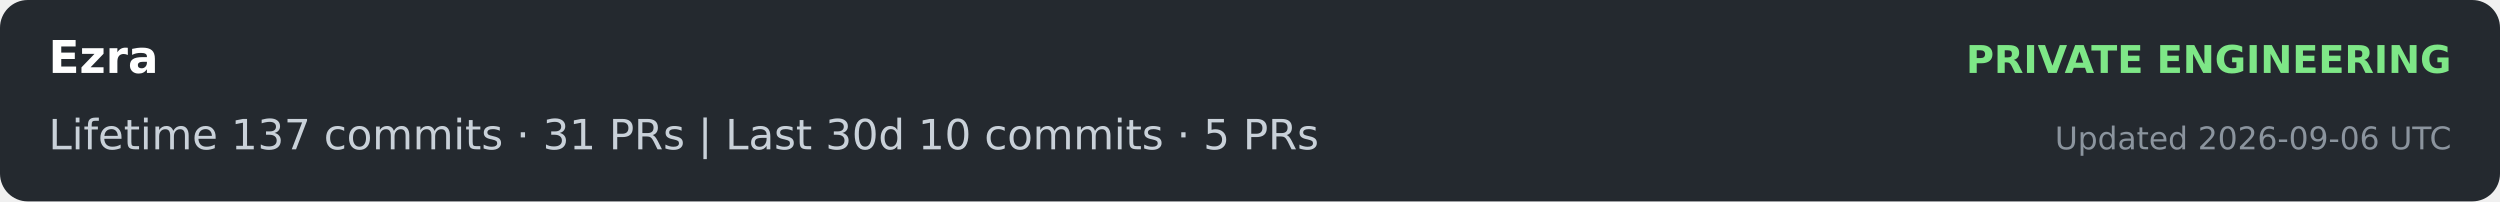
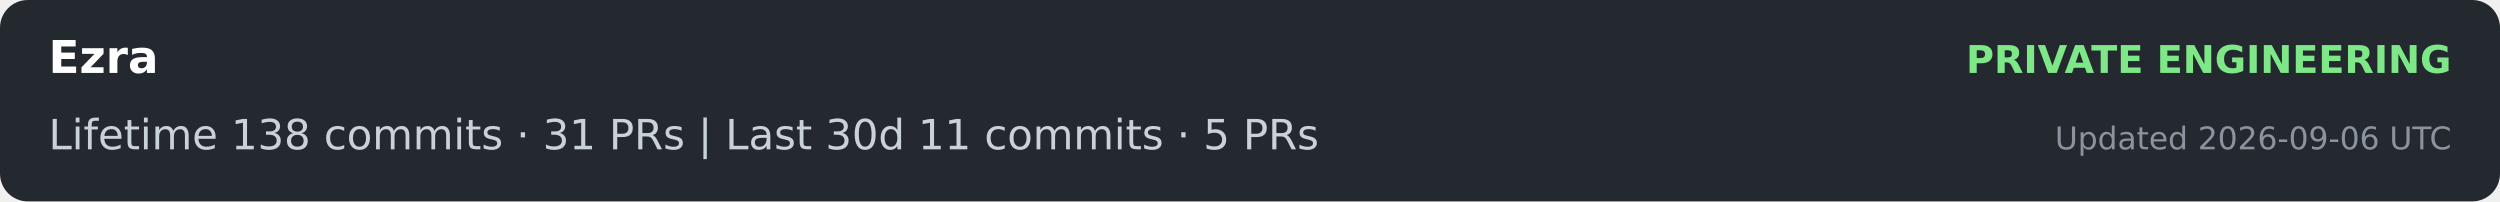
- <svg xmlns="http://www.w3.org/2000/svg" width="720" height="58" role="img" aria-label="Ezra: lifetime 137 commits and 31 PRs; last 30 days 10 commits and 5 PRs">
+ <svg xmlns="http://www.w3.org/2000/svg" width="720" height="58" role="img" aria-label="Ezra: lifetime 138 commits and 31 PRs; last 30 days 11 commits and 5 PRs">
  <rect width="720" height="58" rx="8" fill="#24292f" />
  <text x="14" y="21" fill="#ffffff" font-family="Verdana,DejaVu Sans,sans-serif" font-size="13" font-weight="700">Ezra</text>
  <text x="706" y="21" text-anchor="end" fill="#7ee787" font-family="Verdana,DejaVu Sans,sans-serif" font-size="11" font-weight="700">PRIVATE ENGINEERING</text>
-   <text x="14" y="43" fill="#c9d1d9" font-family="Verdana,DejaVu Sans,sans-serif" font-size="12">Lifetime  137 commits · 31 PRs     |     Last 30d  10 commits · 5 PRs</text>
+   <text x="14" y="43" fill="#c9d1d9" font-family="Verdana,DejaVu Sans,sans-serif" font-size="12">Lifetime  138 commits · 31 PRs     |     Last 30d  11 commits · 5 PRs</text>
  <text x="706" y="43" text-anchor="end" fill="#8b949e" font-family="Verdana,DejaVu Sans,sans-serif" font-size="9">Updated 2026-09-06 UTC</text>
</svg>
